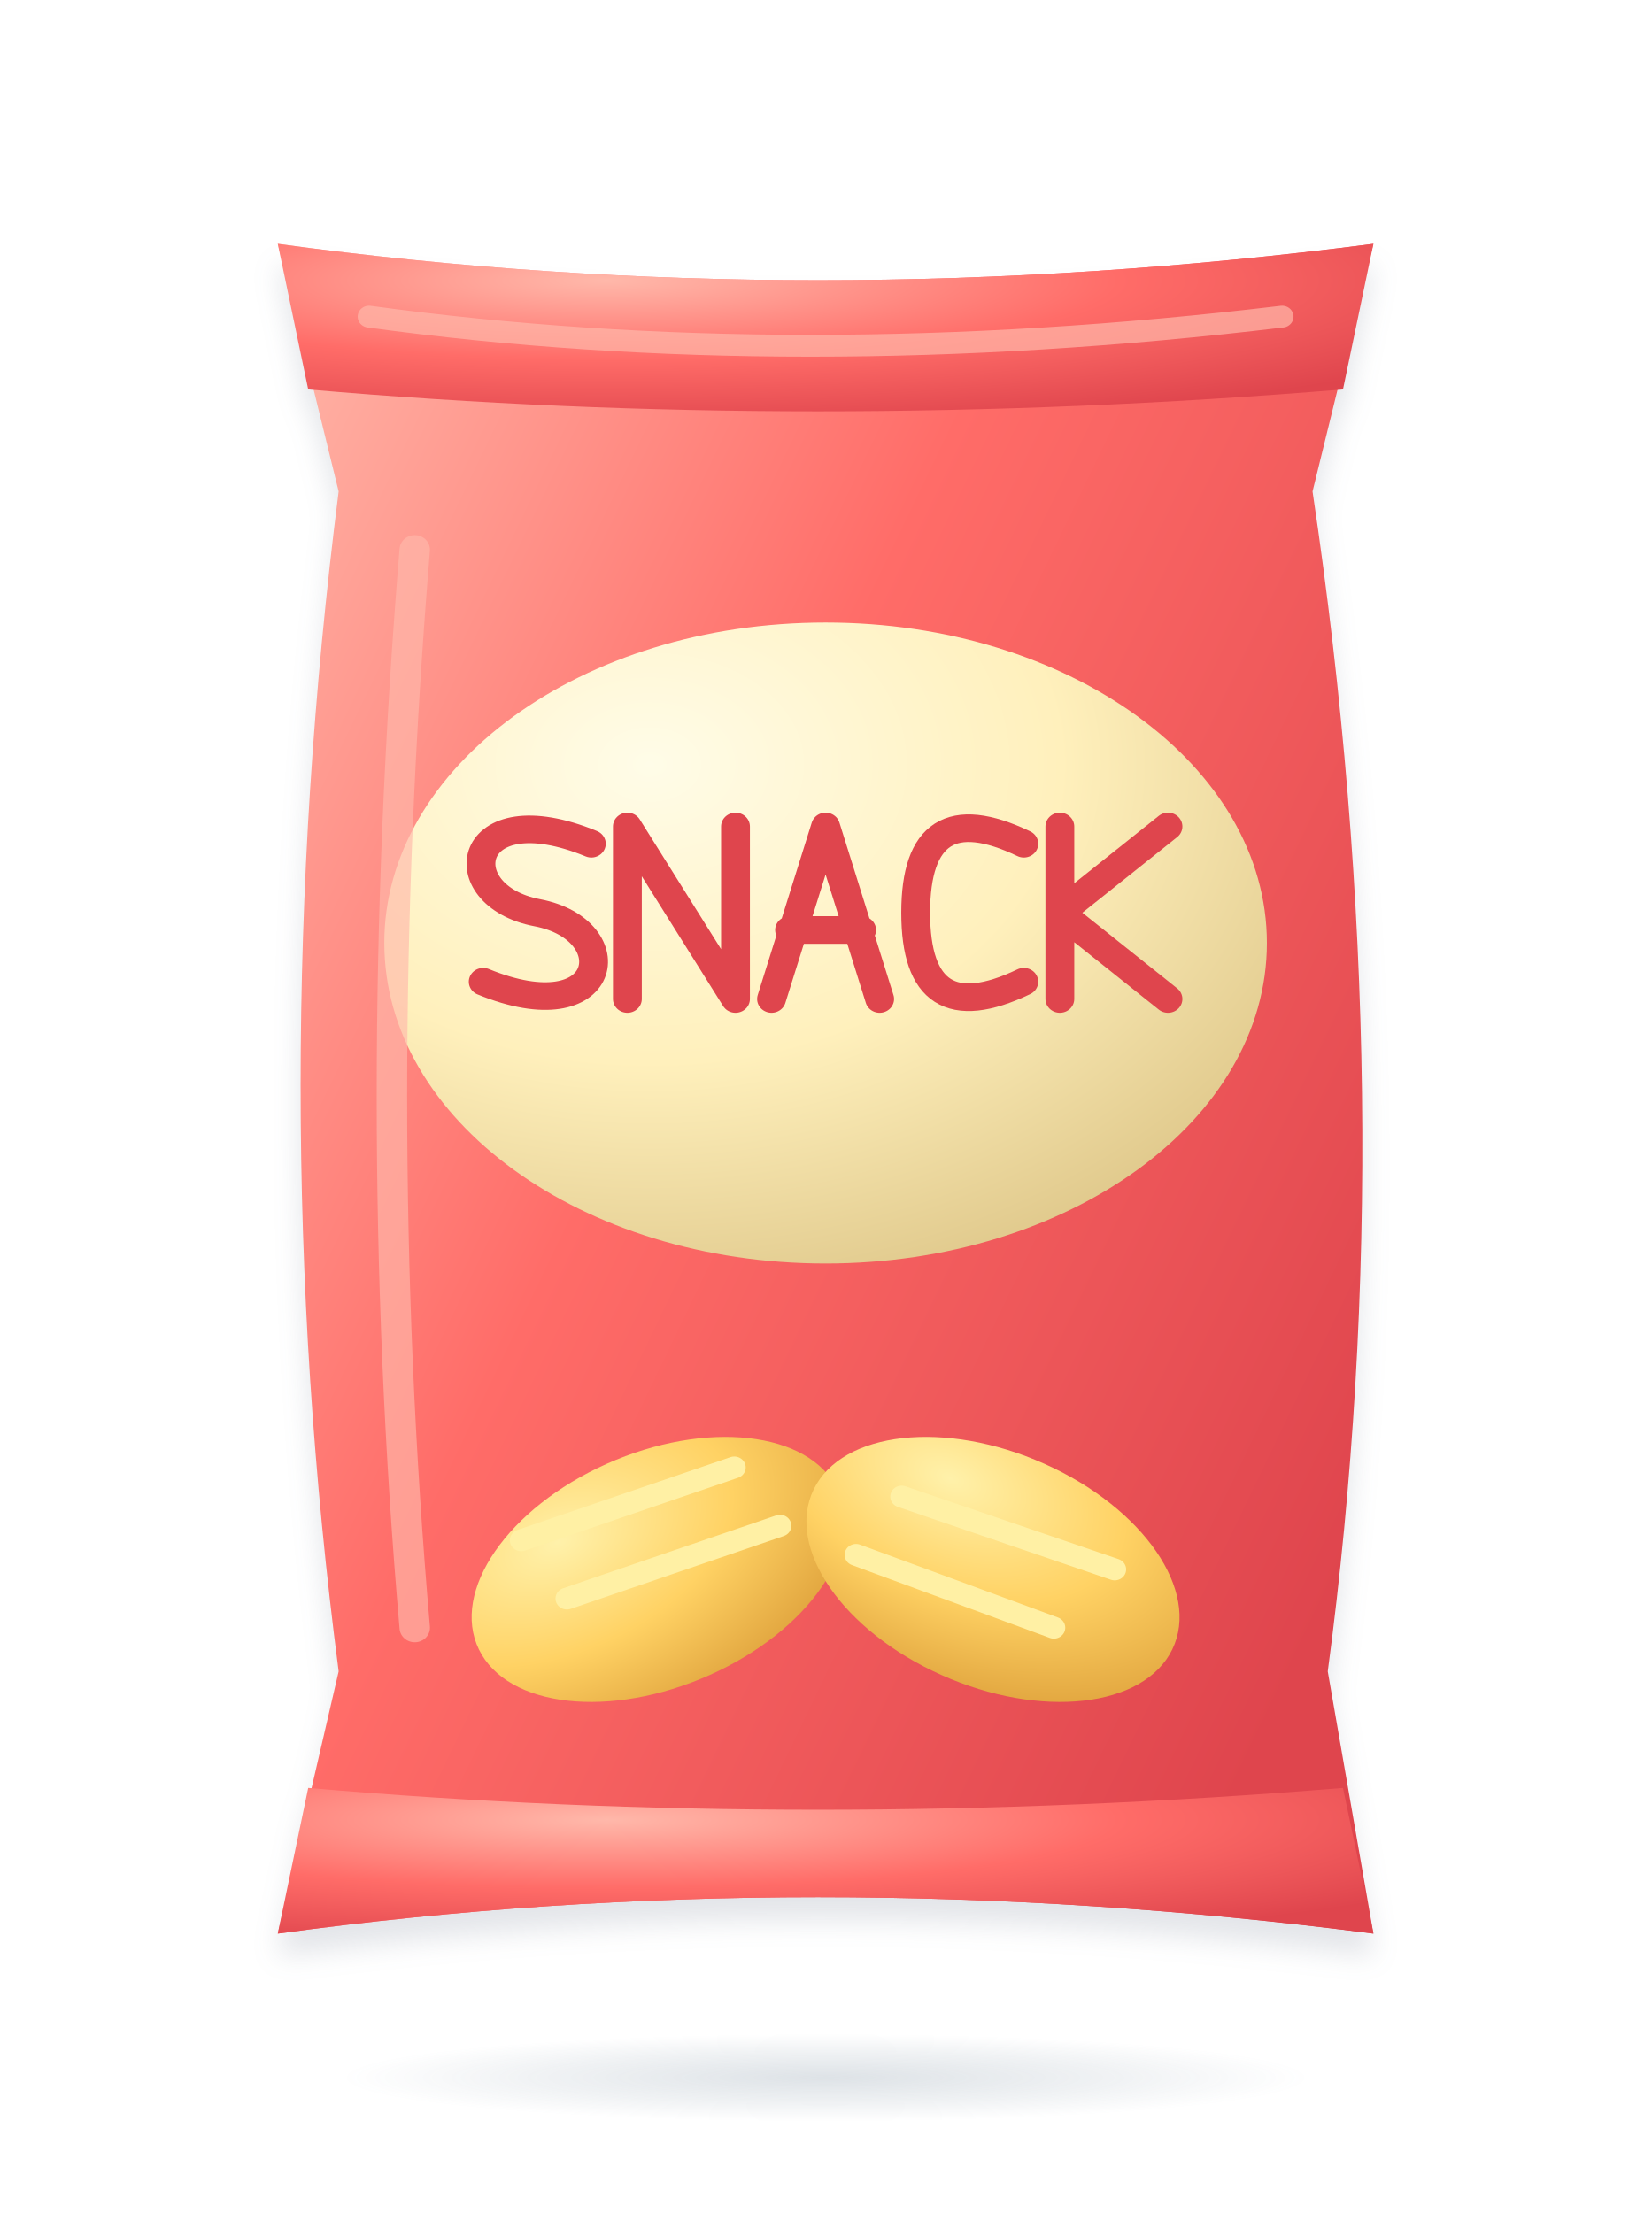
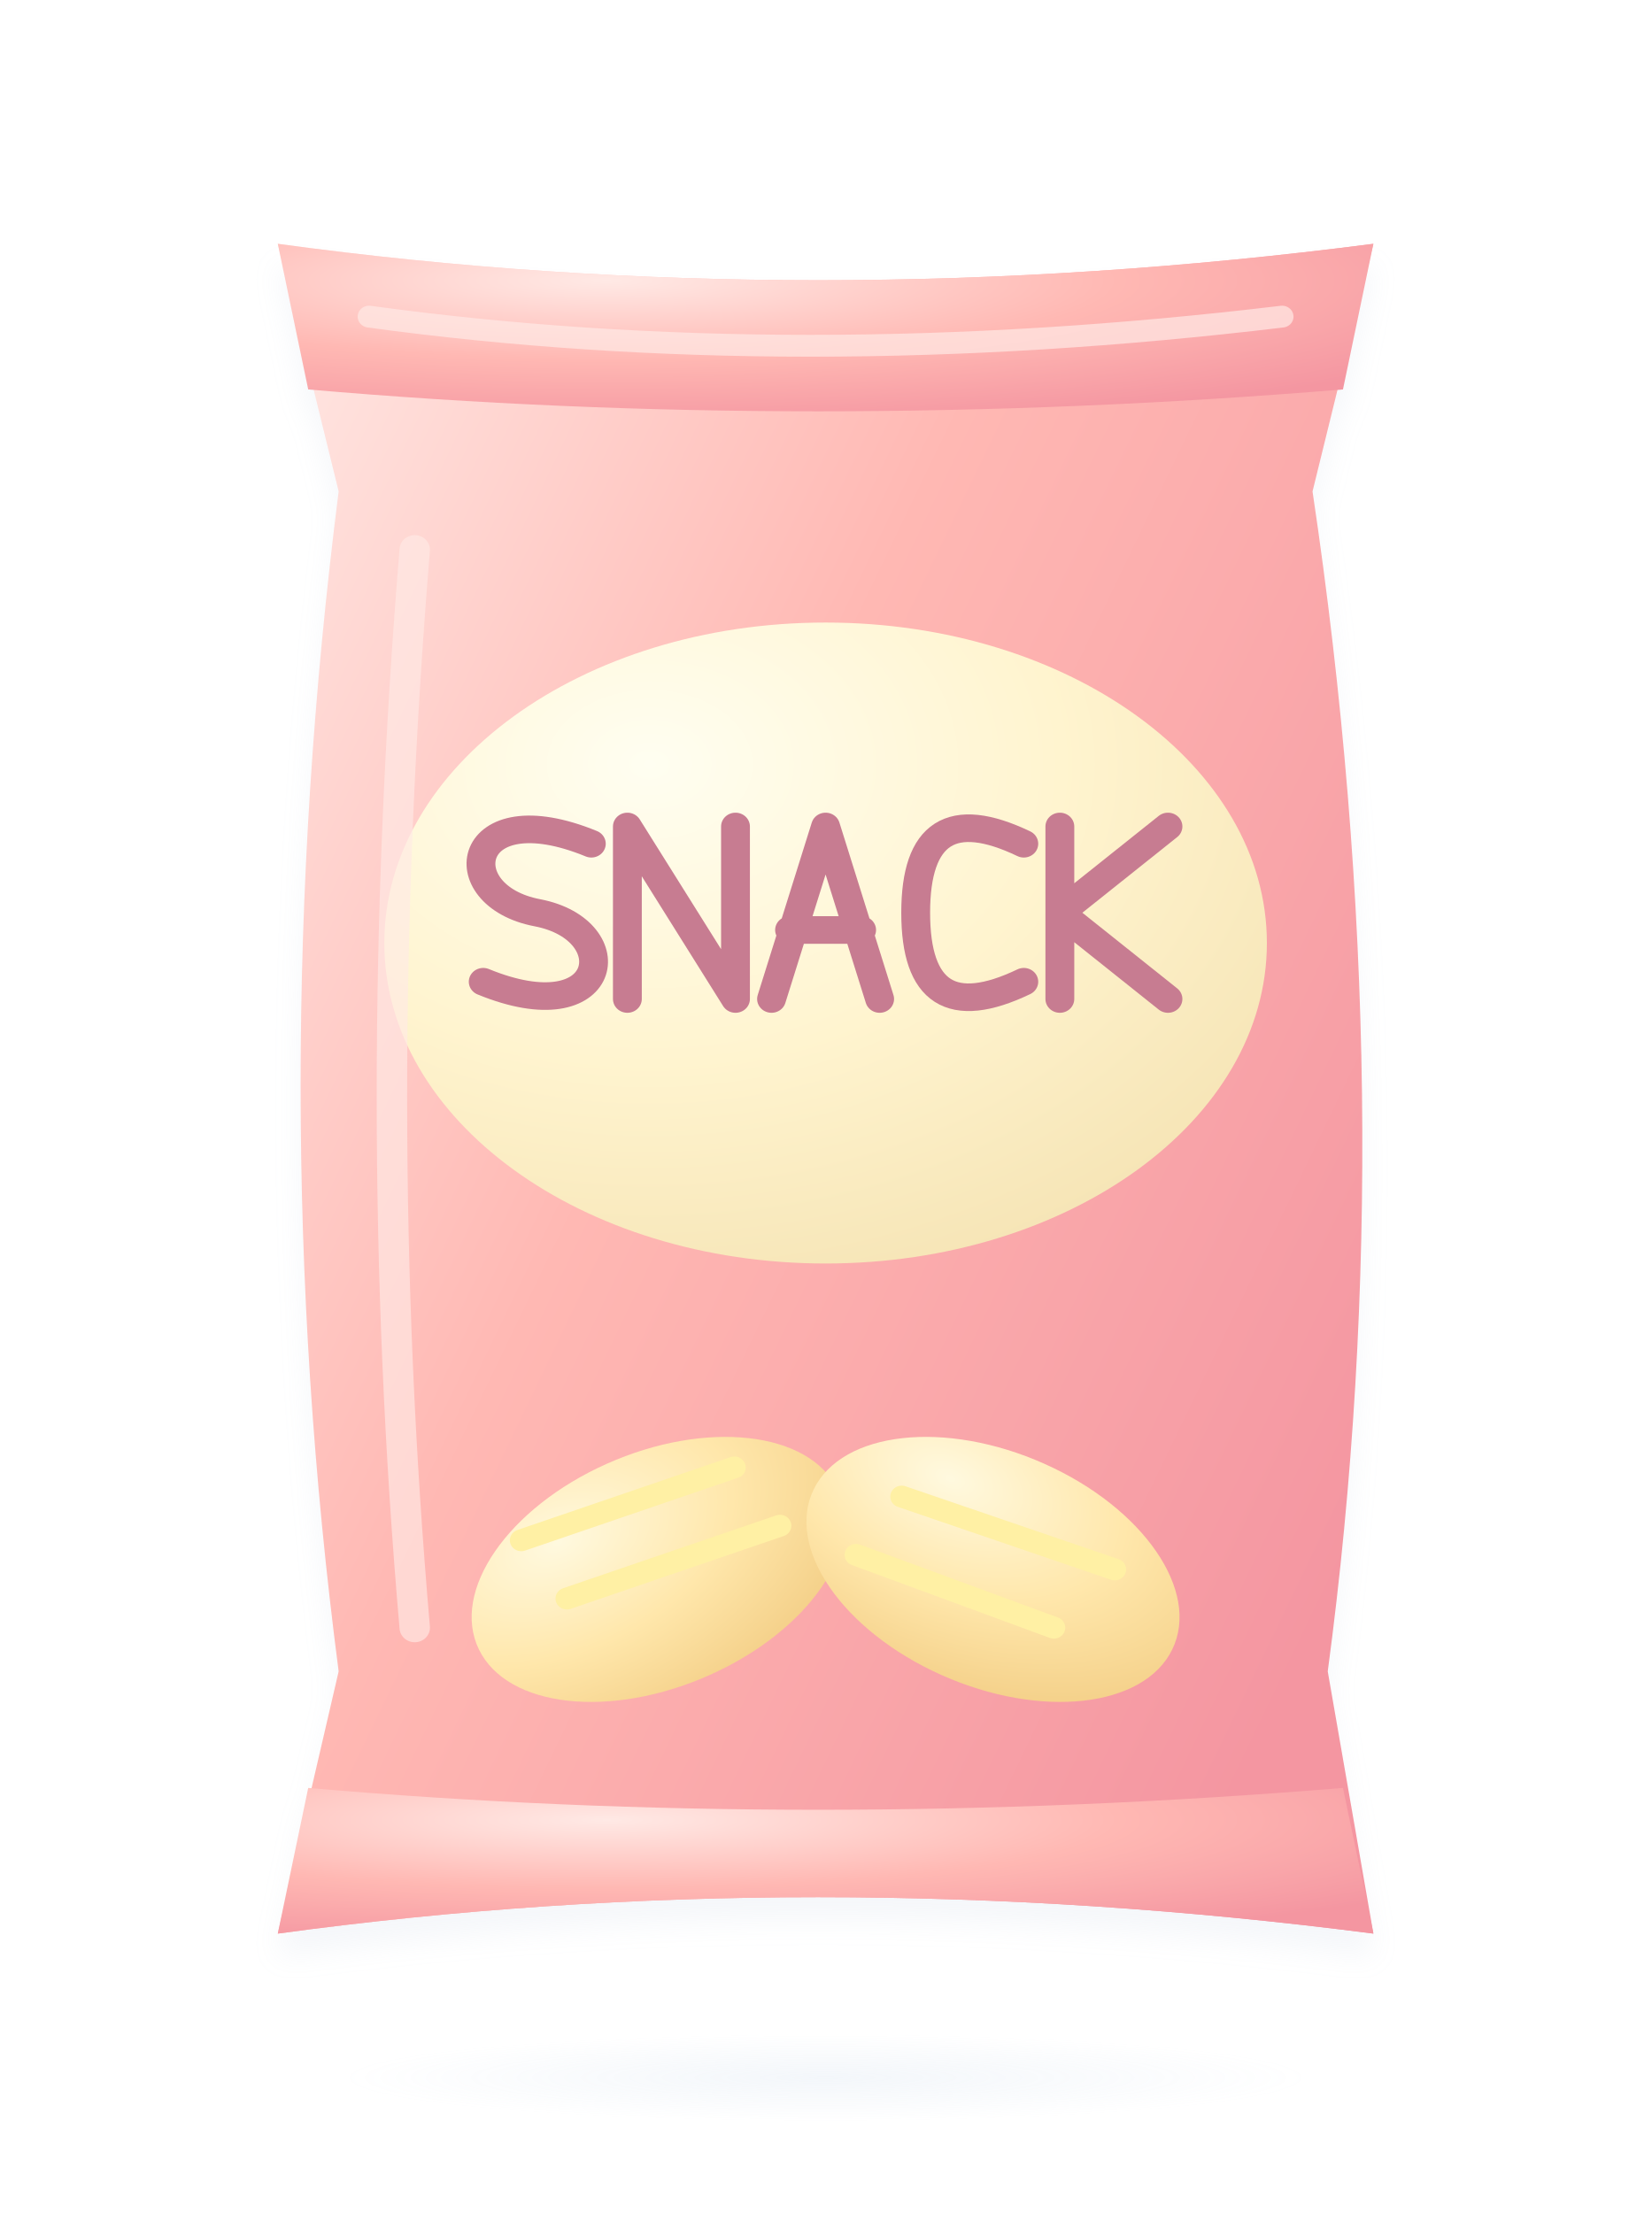
<svg xmlns="http://www.w3.org/2000/svg" viewBox="-4 -3 102 136" width="94" height="126" preserveAspectRatio="xMidYMid meet">
  <defs>
    <linearGradient id="red-linear" x1="0" y1="0" x2="1" y2=".75">
-       <stop stop-color="#ffb8aa" />
-       <stop offset=".45" stop-color="#ff6c68" />
-       <stop offset="1" stop-color="#df454d" />
+       <stop stop-color="#ffe9e5" />
+       <stop offset=".45" stop-color="#ffb8b3" />
+       <stop offset="1" stop-color="#f496a1" />
    </linearGradient>
    <radialGradient id="red" cx="30%" cy="22%" r="90%">
-       <stop stop-color="#ffb8aa" />
-       <stop offset=".52" stop-color="#ff6c68" />
-       <stop offset="1" stop-color="#df454d" />
+       <stop stop-color="#ffe9e5" />
+       <stop offset=".52" stop-color="#ffb8b3" />
+       <stop offset="1" stop-color="#f496a1" />
    </radialGradient>
    <radialGradient id="cream" cx="30%" cy="22%" r="90%">
-       <stop stop-color="#fffce8" />
-       <stop offset=".52" stop-color="#fff0bc" />
-       <stop offset="1" stop-color="#ddc587" />
+       <stop stop-color="#fffef1" />
+       <stop offset=".52" stop-color="#fff4cf" />
+       <stop offset="1" stop-color="#f5e3b3" />
    </radialGradient>
    <radialGradient id="gold" cx="30%" cy="22%" r="90%">
-       <stop stop-color="#fff1aa" />
-       <stop offset=".52" stop-color="#ffd264" />
-       <stop offset="1" stop-color="#dfa23c" />
+       <stop stop-color="#fff9df" />
+       <stop offset=".52" stop-color="#ffe7ab" />
+       <stop offset="1" stop-color="#f3ce86" />
    </radialGradient>
    <radialGradient id="floor-shadow">
-       <stop stop-color="#456077" stop-opacity=".18" />
-       <stop offset=".6" stop-color="#456077" stop-opacity=".08" />
-       <stop offset="1" stop-color="#456077" stop-opacity="0" />
+       <stop stop-color="#9db9d8" stop-opacity=".12" />
+       <stop offset=".6" stop-color="#9db9d8" stop-opacity=".05" />
+       <stop offset="1" stop-color="#9db9d8" stop-opacity="0" />
    </radialGradient>
    <filter id="object-shadow" filterUnits="userSpaceOnUse" x="-10" y="-10" width="114" height="150" color-interpolation-filters="sRGB">
      <feGaussianBlur in="SourceAlpha" stdDeviation=".85" result="soft-shadow" />
      <feOffset in="soft-shadow" dy="1.4" result="offset-shadow" />
-       <feFlood flood-color="#45566c" flood-opacity=".15" />
+       <feFlood flood-color="#96acce" flood-opacity=".10" />
      <feComposite in2="offset-shadow" operator="in" />
      <feMerge>
        <feMergeNode />
        <feMergeNode in="SourceGraphic" />
      </feMerge>
    </filter>
  </defs>
  <ellipse cx="47.0" cy="125" rx="30.08" ry="2.7" fill="url(#floor-shadow)" />
  <g filter="url(#object-shadow)">
    <g transform="scale(0.94 0.9)">
      <path d="M14 13 Q49 18 86 13 L82 30 Q88 72 83 111 L86 129 Q49 124 14 129 L18 111 Q13 71 18 30Z" fill="url(#red-linear)" />
      <path d="M14 13 Q49 18 86 13 L84 23 Q49 26 16 23Z" fill="url(#red)" />
      <path d="M16 119 Q49 122 84 119 L86 129 Q49 124 14 129Z" fill="url(#red)" />
-       <path d="M20 18 Q48 22 80 18" fill="none" stroke="#ffb8aa" stroke-width="1.5" stroke-linecap="round" stroke-linejoin="round" opacity=".7" />
+       <path d="M20 18 Q48 22 80 18" fill="none" stroke="#ffe9e5" stroke-width="1.5" stroke-linecap="round" stroke-linejoin="round" opacity=".7" />
      <ellipse cx="50" cy="61" rx="29" ry="22" fill="url(#cream)" />
      <g transform="translate(27.500 53) scale(1.18421)">
        <g transform="translate(0 0)">
-           <path d="M6 1 C-1 -2 -2 4 3 5 C8 6 7 12 0 9" fill="none" stroke="#df454d" stroke-width="1.6" stroke-linecap="round" stroke-linejoin="round" />
+           <path d="M6 1 C-1 -2 -2 4 3 5 C8 6 7 12 0 9" fill="none" stroke="#c77c91" stroke-width="1.6" stroke-linecap="round" stroke-linejoin="round" />
        </g>
        <g transform="translate(8 0)">
-           <path d="M0 10 V0 L6 10 V0" fill="none" stroke="#df454d" stroke-width="1.6" stroke-linecap="round" stroke-linejoin="round" />
+           <path d="M0 10 V0 L6 10 V0" fill="none" stroke="#c77c91" stroke-width="1.6" stroke-linecap="round" stroke-linejoin="round" />
        </g>
        <g transform="translate(16 0)">
-           <path d="M0 10 L3 0 L6 10 M1 6 H5" fill="none" stroke="#df454d" stroke-width="1.6" stroke-linecap="round" stroke-linejoin="round" />
+           <path d="M0 10 L3 0 L6 10 M1 6 H5" fill="none" stroke="#c77c91" stroke-width="1.6" stroke-linecap="round" stroke-linejoin="round" />
        </g>
        <g transform="translate(24 0)">
-           <path d="M6 1 Q0 -2 0 5 Q0 12 6 9" fill="none" stroke="#df454d" stroke-width="1.6" stroke-linecap="round" stroke-linejoin="round" />
+           <path d="M6 1 Q0 -2 0 5 Q0 12 6 9" fill="none" stroke="#c77c91" stroke-width="1.6" stroke-linecap="round" stroke-linejoin="round" />
        </g>
        <g transform="translate(32 0)">
-           <path d="M0 0 V10 M6 0 L0 5 L6 10" fill="none" stroke="#df454d" stroke-width="1.6" stroke-linecap="round" stroke-linejoin="round" />
+           <path d="M0 0 V10 M6 0 L0 5 L6 10" fill="none" stroke="#c77c91" stroke-width="1.6" stroke-linecap="round" stroke-linejoin="round" />
        </g>
      </g>
      <ellipse cx="39" cy="104" rx="13" ry="8" fill="url(#gold)" transform="rotate(-25 39 104)" />
      <ellipse cx="61" cy="104" rx="13" ry="8" fill="url(#gold)" transform="rotate(25 61 104)" />
      <path d="M30 102 L44 97 M33 106 L47 101 M55 99 L69 104 M52 103 L65 108" fill="none" stroke="#fff0a4" stroke-width="1.5" stroke-linecap="round" stroke-linejoin="round" />
-       <path d="M23 34 Q20 72 23 108" fill="none" stroke="#ffb8aa" stroke-width="2" stroke-linecap="round" stroke-linejoin="round" opacity=".65" />
+       <path d="M23 34 Q20 72 23 108" fill="none" stroke="#ffe9e5" stroke-width="2" stroke-linecap="round" stroke-linejoin="round" opacity=".65" />
    </g>
  </g>
</svg>
